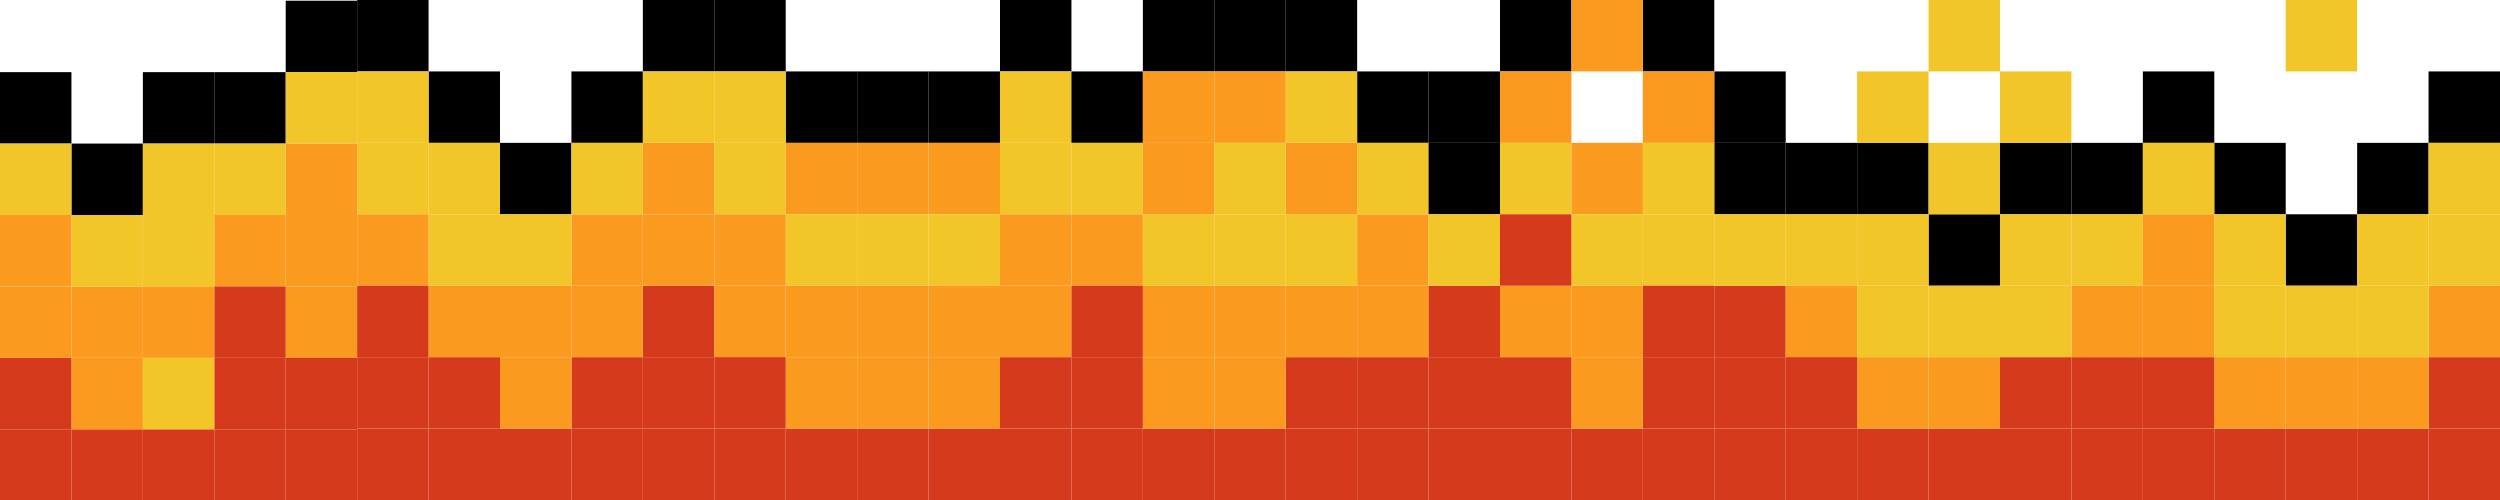
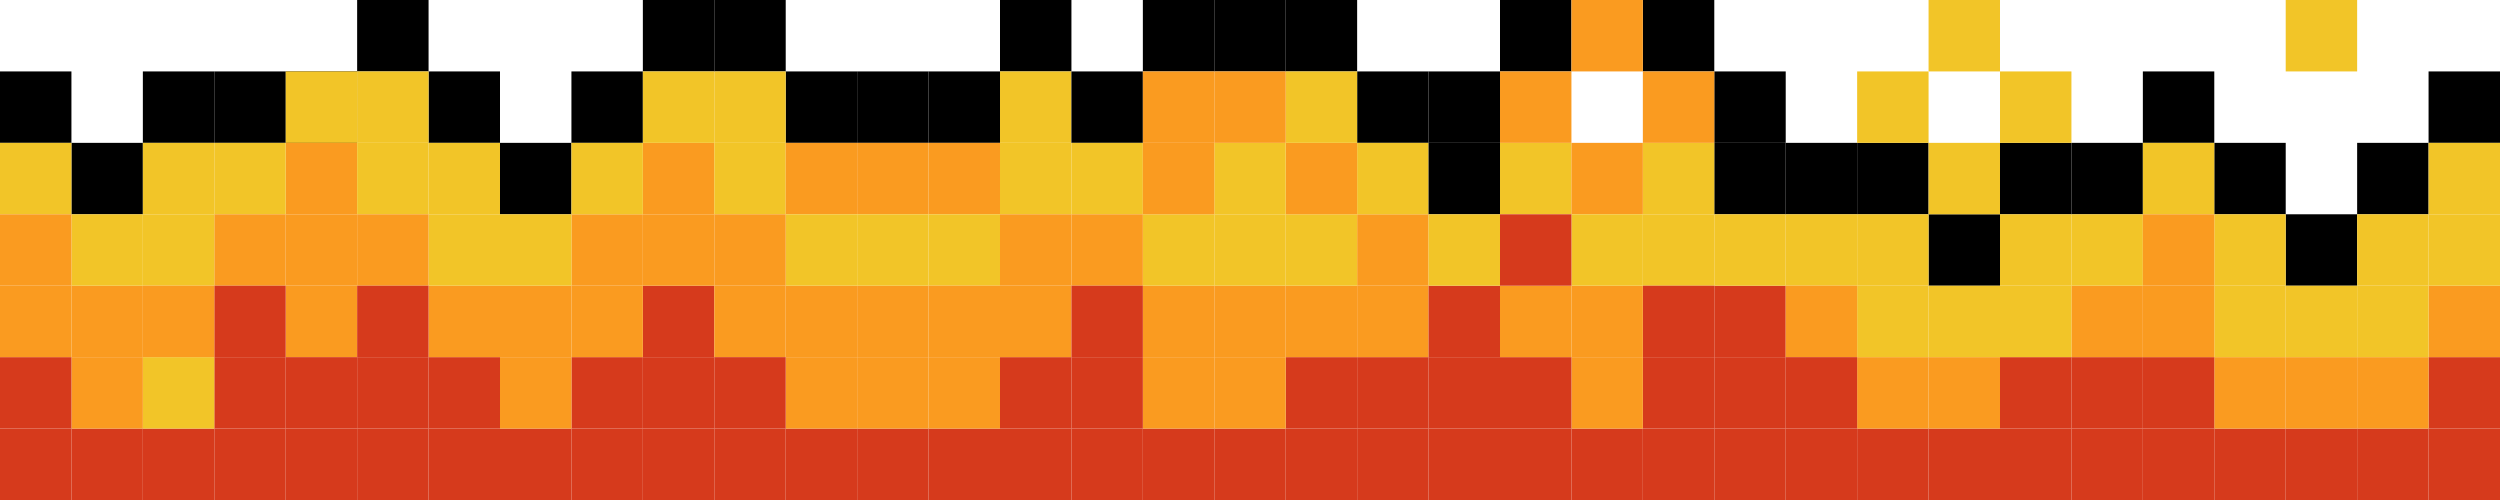
<svg xmlns="http://www.w3.org/2000/svg" version="1.1" id="Layer_1" x="0px" y="0px" width="3500px" height="700px" viewBox="0 0 3500 700" enable-background="new 0 0 3500 700" xml:space="preserve">
  <g id="XMLID_1_">
    <g>
-       <rect y="101" width="100" height="100" />
-       <rect x="100" y="201" width="100" height="100" />
-       <rect x="200" y="101" width="100" height="100" />
-       <rect x="300" y="101" width="100" height="100" />
-       <rect x="400" y="1" width="100" height="100" />
-       <rect x="200" y="201" fill="#F2C528" width="100" height="100" />
-       <rect x="400" y="101" fill="#F2C528" width="100" height="100" />
-       <rect y="201" fill="#F2C528" width="100" height="100" />
-       <rect x="400" y="201" fill="#FA9B20" width="100" height="100" />
-       <rect x="400" y="401" fill="#FA9B20" width="100" height="100" />
-       <rect x="400" y="301" fill="#FA9B20" width="100" height="100" />
-       <rect x="300" y="201" fill="#F2C528" width="100" height="100" />
-       <rect x="300" y="301" fill="#FA9B20" width="100" height="100" />
-       <rect x="300" y="401" fill="#D63A1C" width="100" height="100" />
-       <rect x="200" y="301" fill="#F2C528" width="100" height="100" />
-       <rect x="400" y="301" fill="none" width="100" height="100" />
-       <rect x="400" y="601" fill="#D63A1C" width="100" height="100" />
-       <rect x="400" y="501" fill="#D63A1C" width="100" height="100" />
-       <rect x="300" y="601" fill="#D63A1C" width="100" height="100" />
-       <rect x="300" y="501" fill="#D63A1C" width="100" height="100" />
-       <rect x="200" y="601" fill="#D63A1C" width="100" height="100" />
-       <rect x="200" y="501" fill="#F2C528" width="100" height="100" />
-       <rect x="200" y="401" fill="#FA9B20" width="100" height="100" />
-       <rect x="100" y="601" fill="#D63A1C" width="100" height="100" />
-       <rect x="100" y="501" fill="#FA9B20" width="100" height="100" />
-       <rect x="100" y="401" fill="#FA9B20" width="100" height="100" />
-       <rect x="100" y="301" fill="#F2C528" width="100" height="100" />
-       <rect y="601" fill="#D63A1C" width="100" height="100" />
-       <rect y="501" fill="#D63A1C" width="100" height="100" />
-       <rect y="401" fill="#FA9B20" width="100" height="100" />
-       <rect y="301" fill="#FA9B20" width="100" height="100" />
+       <rect y="100" width="100" height="100" />
+       <rect x="100" y="200" width="100" height="100" />
+       <rect x="200" y="100" width="100" height="100" />
+       <rect x="300" y="100" width="100" height="100" />
+       <rect x="400" y="100" width="100" height="100" />
+       <rect x="200" y="200" fill="#F2C528" width="100" height="100" />
+       <rect x="400" y="100" fill="#F2C528" width="100" height="100" />
+       <rect y="200" fill="#F2C528" width="100" height="100" />
+       <rect x="400" y="200" fill="#FA9B20" width="100" height="100" />
+       <rect x="400" y="400" fill="#FA9B20" width="100" height="100" />
+       <rect x="400" y="300" fill="#FA9B20" width="100" height="100" />
+       <rect x="300" y="200" fill="#F2C528" width="100" height="100" />
+       <rect x="300" y="300" fill="#FA9B20" width="100" height="100" />
+       <rect x="300" y="400" fill="#D63A1C" width="100" height="100" />
+       <rect x="200" y="300" fill="#F2C528" width="100" height="100" />
+       <rect x="400" y="300" fill="none" width="100" height="100" />
+       <rect x="400" y="600" fill="#D63A1C" width="100" height="100" />
+       <rect x="400" y="500" fill="#D63A1C" width="100" height="100" />
+       <rect x="300" y="600" fill="#D63A1C" width="100" height="100" />
+       <rect x="300" y="500" fill="#D63A1C" width="100" height="100" />
+       <rect x="200" y="600" fill="#D63A1C" width="100" height="100" />
+       <rect x="200" y="500" fill="#F2C528" width="100" height="100" />
+       <rect x="200" y="400" fill="#FA9B20" width="100" height="100" />
+       <rect x="100" y="600" fill="#D63A1C" width="100" height="100" />
+       <rect x="100" y="500" fill="#FA9B20" width="100" height="100" />
+       <rect x="100" y="400" fill="#FA9B20" width="100" height="100" />
+       <rect x="100" y="300" fill="#F2C528" width="100" height="100" />
+       <rect y="600" fill="#D63A1C" width="100" height="100" />
+       <rect y="500" fill="#D63A1C" width="100" height="100" />
+       <rect y="400" fill="#FA9B20" width="100" height="100" />
+       <rect y="300" fill="#FA9B20" width="100" height="100" />
    </g>
    <g>
	</g>
  </g>
  <g id="XMLID_2_">
    <g>
      <rect x="500" width="100" height="100" />
      <rect x="600" y="100" width="100" height="100" />
      <rect x="700" y="200" width="100" height="100" />
      <rect x="800" y="100" width="100" height="100" />
      <rect x="900" width="100" height="100" />
      <rect x="600" y="200" fill="#F2C528" width="100" height="100" />
      <rect x="500" y="100" fill="#F2C528" width="100" height="100" />
      <rect x="900" y="600" fill="#D63A1C" width="100" height="100" />
      <rect x="900" y="500" fill="#D63A1C" width="100" height="100" />
      <rect x="900" y="400" fill="#D63A1C" width="100" height="100" />
      <rect x="900" y="300" fill="#FA9B20" width="100" height="100" />
      <rect x="900" y="200" fill="#FA9B20" width="100" height="100" />
      <rect x="900" y="100" fill="#F2C528" width="100" height="100" />
      <rect x="800" y="600" fill="#D63A1C" width="100" height="100" />
      <rect x="800" y="500" fill="#D63A1C" width="100" height="100" />
      <rect x="800" y="400" fill="#FA9B20" width="100" height="100" />
      <rect x="800" y="300" fill="#FA9B20" width="100" height="100" />
      <rect x="800" y="200" fill="#F2C528" width="100" height="100" />
      <rect x="700" y="600" fill="#D63A1C" width="100" height="100" />
      <rect x="700" y="500" fill="#FA9B20" width="100" height="100" />
      <rect x="700" y="400" fill="#FA9B20" width="100" height="100" />
      <rect x="700" y="300" fill="#F2C528" width="100" height="100" />
      <rect x="600" y="600" fill="#D63A1C" width="100" height="100" />
      <rect x="600" y="500" fill="#D63A1C" width="100" height="100" />
      <rect x="600" y="400" fill="#FA9B20" width="100" height="100" />
      <rect x="600" y="300" fill="#F2C528" width="100" height="100" />
      <rect x="500" y="600" fill="#D63A1C" width="100" height="100" />
      <rect x="500" y="200" fill="#F2C528" width="100" height="100" />
      <rect x="500" y="300" fill="#FA9B20" width="100" height="100" />
      <rect x="500" y="400" fill="#D63A1C" width="100" height="100" />
      <rect x="500" y="500" fill="#D63A1C" width="100" height="100" />
    </g>
    <g>
	</g>
  </g>
  <g id="XMLID_3_">
    <g>
      <rect x="1000" width="100" height="100" />
      <rect x="1100" y="100" width="100" height="100" />
      <rect x="1200" y="100" width="100" height="100" />
      <rect x="1300" y="100" width="100" height="100" />
      <rect x="1400" width="100" height="100" />
      <rect x="1200" y="200" fill="#FA9B20" width="100" height="100" />
      <rect x="1400" y="100" fill="#F2C528" width="100" height="100" />
      <rect x="1400" y="200" fill="#F2C528" width="100" height="100" />
      <rect x="1000" y="100" fill="#F2C528" width="100" height="100" />
      <rect x="1000" y="200" fill="#F2C528" width="100" height="100" />
      <rect x="1300" y="200" fill="#FA9B20" width="100" height="100" />
      <rect x="1100" y="200" fill="#FA9B20" width="100" height="100" />
      <rect x="1300" y="300" fill="#F2C528" width="100" height="100" />
      <rect x="1400" y="600" fill="#D63A1C" width="100" height="100" />
      <rect x="1400" y="500" fill="#D63A1C" width="100" height="100" />
      <rect x="1400" y="400" fill="#FA9B20" width="100" height="100" />
      <rect x="1400" y="300" fill="#FA9B20" width="100" height="100" />
      <rect x="1300" y="600" fill="#D63A1C" width="100" height="100" />
      <rect x="1300" y="500" fill="#FA9B20" width="100" height="100" />
      <rect x="1300" y="400" fill="#FA9B20" width="100" height="100" />
      <rect x="1200" y="600" fill="#D63A1C" width="100" height="100" />
      <rect x="1200" y="500" fill="#FA9B20" width="100" height="100" />
      <rect x="1200" y="400" fill="#FA9B20" width="100" height="100" />
      <rect x="1200" y="300" fill="#F2C528" width="100" height="100" />
      <rect x="1100" y="600" fill="#D63A1C" width="100" height="100" />
      <rect x="1100" y="500" fill="#FA9B20" width="100" height="100" />
      <rect x="1100" y="400" fill="#FA9B20" width="100" height="100" />
      <rect x="1100" y="300" fill="#F2C528" width="100" height="100" />
      <rect x="1000" y="600" fill="#D63A1C" width="100" height="100" />
      <rect x="1000" y="300" fill="#FA9B20" width="100" height="100" />
      <rect x="1000" y="400" fill="#FA9B20" width="100" height="100" />
      <rect x="1000" y="500" fill="#D63A1C" width="100" height="100" />
    </g>
    <g>
	</g>
  </g>
  <g id="XMLID_4_">
    <g>
      <rect x="1500" y="100" width="100" height="100" />
      <rect x="1600" width="100" height="100" />
      <rect x="1700" width="100" height="100" />
      <rect x="1800" width="100" height="100" />
      <rect x="1900" y="100" width="100" height="100" />
      <rect x="1500" y="200" fill="#F2C528" width="100" height="100" />
      <rect x="1600" y="100" fill="#FA9B20" width="100" height="100" />
      <rect x="1900" y="600" fill="#D63A1C" width="100" height="100" />
      <rect x="1900" y="500" fill="#D63A1C" width="100" height="100" />
      <rect x="1900" y="400" fill="#FA9B20" width="100" height="100" />
      <rect x="1900" y="300" fill="#FA9B20" width="100" height="100" />
      <rect x="1900" y="200" fill="#F2C528" width="100" height="100" />
      <rect x="1800" y="600" fill="#D63A1C" width="100" height="100" />
      <rect x="1800" y="500" fill="#D63A1C" width="100" height="100" />
      <rect x="1800" y="400" fill="#FA9B20" width="100" height="100" />
      <rect x="1800" y="300" fill="#F2C528" width="100" height="100" />
      <rect x="1800" y="200" fill="#FA9B20" width="100" height="100" />
      <rect x="1800" y="100" fill="#F2C528" width="100" height="100" />
      <rect x="1700" y="600" fill="#D63A1C" width="100" height="100" />
      <rect x="1700" y="500" fill="#FA9B20" width="100" height="100" />
      <rect x="1700" y="400" fill="#FA9B20" width="100" height="100" />
      <rect x="1700" y="300" fill="#F2C528" width="100" height="100" />
      <rect x="1700" y="200" fill="#F2C528" width="100" height="100" />
      <rect x="1700" y="100" fill="#FA9B20" width="100" height="100" />
      <rect x="1600" y="600" fill="#D63A1C" width="100" height="100" />
      <rect x="1600" y="500" fill="#FA9B20" width="100" height="100" />
      <rect x="1600" y="400" fill="#FA9B20" width="100" height="100" />
      <rect x="1600" y="300" fill="#F2C528" width="100" height="100" />
      <rect x="1600" y="200" fill="#FA9B20" width="100" height="100" />
      <rect x="1500" y="600" fill="#D63A1C" width="100" height="100" />
      <rect x="1500" y="300" fill="#FA9B20" width="100" height="100" />
      <rect x="1500" y="400" fill="#D63A1C" width="100" height="100" />
      <rect x="1500" y="500" fill="#D63A1C" width="100" height="100" />
    </g>
    <g>
	</g>
  </g>
  <g id="XMLID_5_">
    <g>
      <rect x="2000" y="200" width="100" height="100" />
      <rect x="2000" y="100" width="100" height="100" />
      <rect x="2100" width="100" height="100" />
      <rect x="2300" width="100" height="100" />
      <rect x="2400" y="100" width="100" height="100" />
      <rect x="2400" y="200" width="100" height="100" />
      <rect x="2300" y="200" fill="#F2C528" width="100" height="100" />
      <rect x="2100" y="200" fill="#F2C528" width="100" height="100" />
      <rect x="2200" y="200" fill="#FA9B20" width="100" height="100" />
      <rect x="2300" y="100" fill="#FA9B20" width="100" height="100" />
      <rect x="2200" fill="#FA9B20" width="100" height="100" />
      <rect x="2100" y="100" fill="#FA9B20" width="100" height="100" />
      <rect x="2400" y="600" fill="#D63A1C" width="100" height="100" />
      <rect x="2400" y="500" fill="#D63A1C" width="100" height="100" />
      <rect x="2400" y="400" fill="#D63A1C" width="100" height="100" />
      <rect x="2400" y="300" fill="#F2C528" width="100" height="100" />
      <rect x="2300" y="300" fill="#F2C528" width="100" height="100" />
      <rect x="2300" y="400" fill="#D63A1C" width="100" height="100" />
      <rect x="2300" y="500" fill="#D63A1C" width="100" height="100" />
      <rect x="2300" y="600" fill="#D63A1C" width="100" height="100" />
      <rect x="2200" y="600" fill="#D63A1C" width="100" height="100" />
      <rect x="2200" y="500" fill="#FA9B20" width="100" height="100" />
      <rect x="2200" y="400" fill="#FA9B20" width="100" height="100" />
      <rect x="2200" y="300" fill="#F2C528" width="100" height="100" />
      <rect x="2100" y="600" fill="#D63A1C" width="100" height="100" />
      <rect x="2100" y="500" fill="#D63A1C" width="100" height="100" />
      <rect x="2100" y="400" fill="#FA9B20" width="100" height="100" />
      <rect x="2100" y="300" fill="#D63A1C" width="100" height="100" />
      <rect x="2000" y="600" fill="#D63A1C" width="100" height="100" />
      <rect x="2000" y="500" fill="#D63A1C" width="100" height="100" />
      <rect x="2000" y="400" fill="#D63A1C" width="100" height="100" />
      <rect x="2000" y="300" fill="#F2C528" width="100" height="100" />
    </g>
    <g>
	</g>
  </g>
  <g id="XMLID_6_">
    <g>
      <rect x="2500" y="200" width="100" height="100" />
      <rect x="2600" y="200" width="100" height="100" />
      <rect x="2700" y="300" width="100" height="100" />
      <rect x="2800" y="200" width="100" height="100" />
      <rect x="2900" y="200" width="100" height="100" />
      <rect x="2600" y="300" fill="#F2C528" width="100" height="100" />
      <rect x="2800" y="100" fill="#F2C528" width="100" height="100" />
      <rect x="2700" y="200" fill="#F2C528" width="100" height="100" />
      <rect x="2600" y="100" fill="#F2C528" width="100" height="100" />
      <rect x="2700" fill="#F2C528" width="100" height="100" />
      <rect x="2900" y="600" fill="#D63A1C" width="100" height="100" />
      <rect x="2900" y="500" fill="#D63A1C" width="100" height="100" />
      <rect x="2900" y="400" fill="#FA9B20" width="100" height="100" />
      <rect x="2900" y="300" fill="#F2C528" width="100" height="100" />
      <rect x="2800" y="600" fill="#D63A1C" width="100" height="100" />
      <rect x="2800" y="500" fill="#D63A1C" width="100" height="100" />
      <rect x="2800" y="400" fill="#F2C528" width="100" height="100" />
      <rect x="2800" y="300" fill="#F2C528" width="100" height="100" />
      <rect x="2700" y="600" fill="#D63A1C" width="100" height="100" />
      <rect x="2700" y="500" fill="#FA9B20" width="100" height="100" />
      <rect x="2700" y="400" fill="#F2C528" width="100" height="100" />
      <rect x="2600" y="600" fill="#D63A1C" width="100" height="100" />
      <rect x="2600" y="500" fill="#FA9B20" width="100" height="100" />
      <rect x="2600" y="400" fill="#F2C528" width="100" height="100" />
      <rect x="2500" y="300" fill="#F2C528" width="100" height="100" />
      <rect x="2500" y="400" fill="#FA9B20" width="100" height="100" />
      <rect x="2500" y="500" fill="#D63A1C" width="100" height="100" />
      <rect x="2500" y="600" fill="#D63A1C" width="100" height="100" />
    </g>
    <g>
	</g>
  </g>
  <g id="XMLID_7_">
    <g>
      <rect x="3400" y="100" width="100" height="100" />
      <rect x="3300" y="200" width="100" height="100" />
      <rect x="3200" y="300" width="100" height="100" />
      <rect x="3100" y="200" width="100" height="100" />
      <rect x="3000" y="100" width="100" height="100" />
      <rect x="3200" fill="#F2C528" width="100" height="100" />
      <rect x="3400" y="200" fill="#F2C528" width="100" height="100" />
      <rect x="3000" y="200" fill="#F2C528" width="100" height="100" />
      <rect x="3400" y="600" fill="#D63A1C" width="100" height="100" />
      <rect x="3400" y="500" fill="#D63A1C" width="100" height="100" />
      <rect x="3400" y="400" fill="#FA9B20" width="100" height="100" />
      <rect x="3400" y="300" fill="#F2C528" width="100" height="100" />
      <rect x="3300" y="600" fill="#D63A1C" width="100" height="100" />
      <rect x="3300" y="500" fill="#FA9B20" width="100" height="100" />
      <rect x="3300" y="400" fill="#F2C528" width="100" height="100" />
      <rect x="3300" y="300" fill="#F2C528" width="100" height="100" />
      <rect x="3200" y="600" fill="#D63A1C" width="100" height="100" />
      <rect x="3200" y="500" fill="#FA9B20" width="100" height="100" />
      <rect x="3200" y="400" fill="#F2C528" width="100" height="100" />
      <rect x="3100" y="600" fill="#D63A1C" width="100" height="100" />
      <rect x="3100" y="500" fill="#FA9B20" width="100" height="100" />
      <rect x="3100" y="400" fill="#F2C528" width="100" height="100" />
      <rect x="3100" y="300" fill="#F2C528" width="100" height="100" />
      <rect x="3000" y="600" fill="#D63A1C" width="100" height="100" />
      <rect x="3000" y="500" fill="#D63A1C" width="100" height="100" />
      <rect x="3000" y="400" fill="#FA9B20" width="100" height="100" />
      <rect x="3000" y="300" fill="#FA9B20" width="100" height="100" />
    </g>
-     <g>
- 	</g>
  </g>
</svg>
